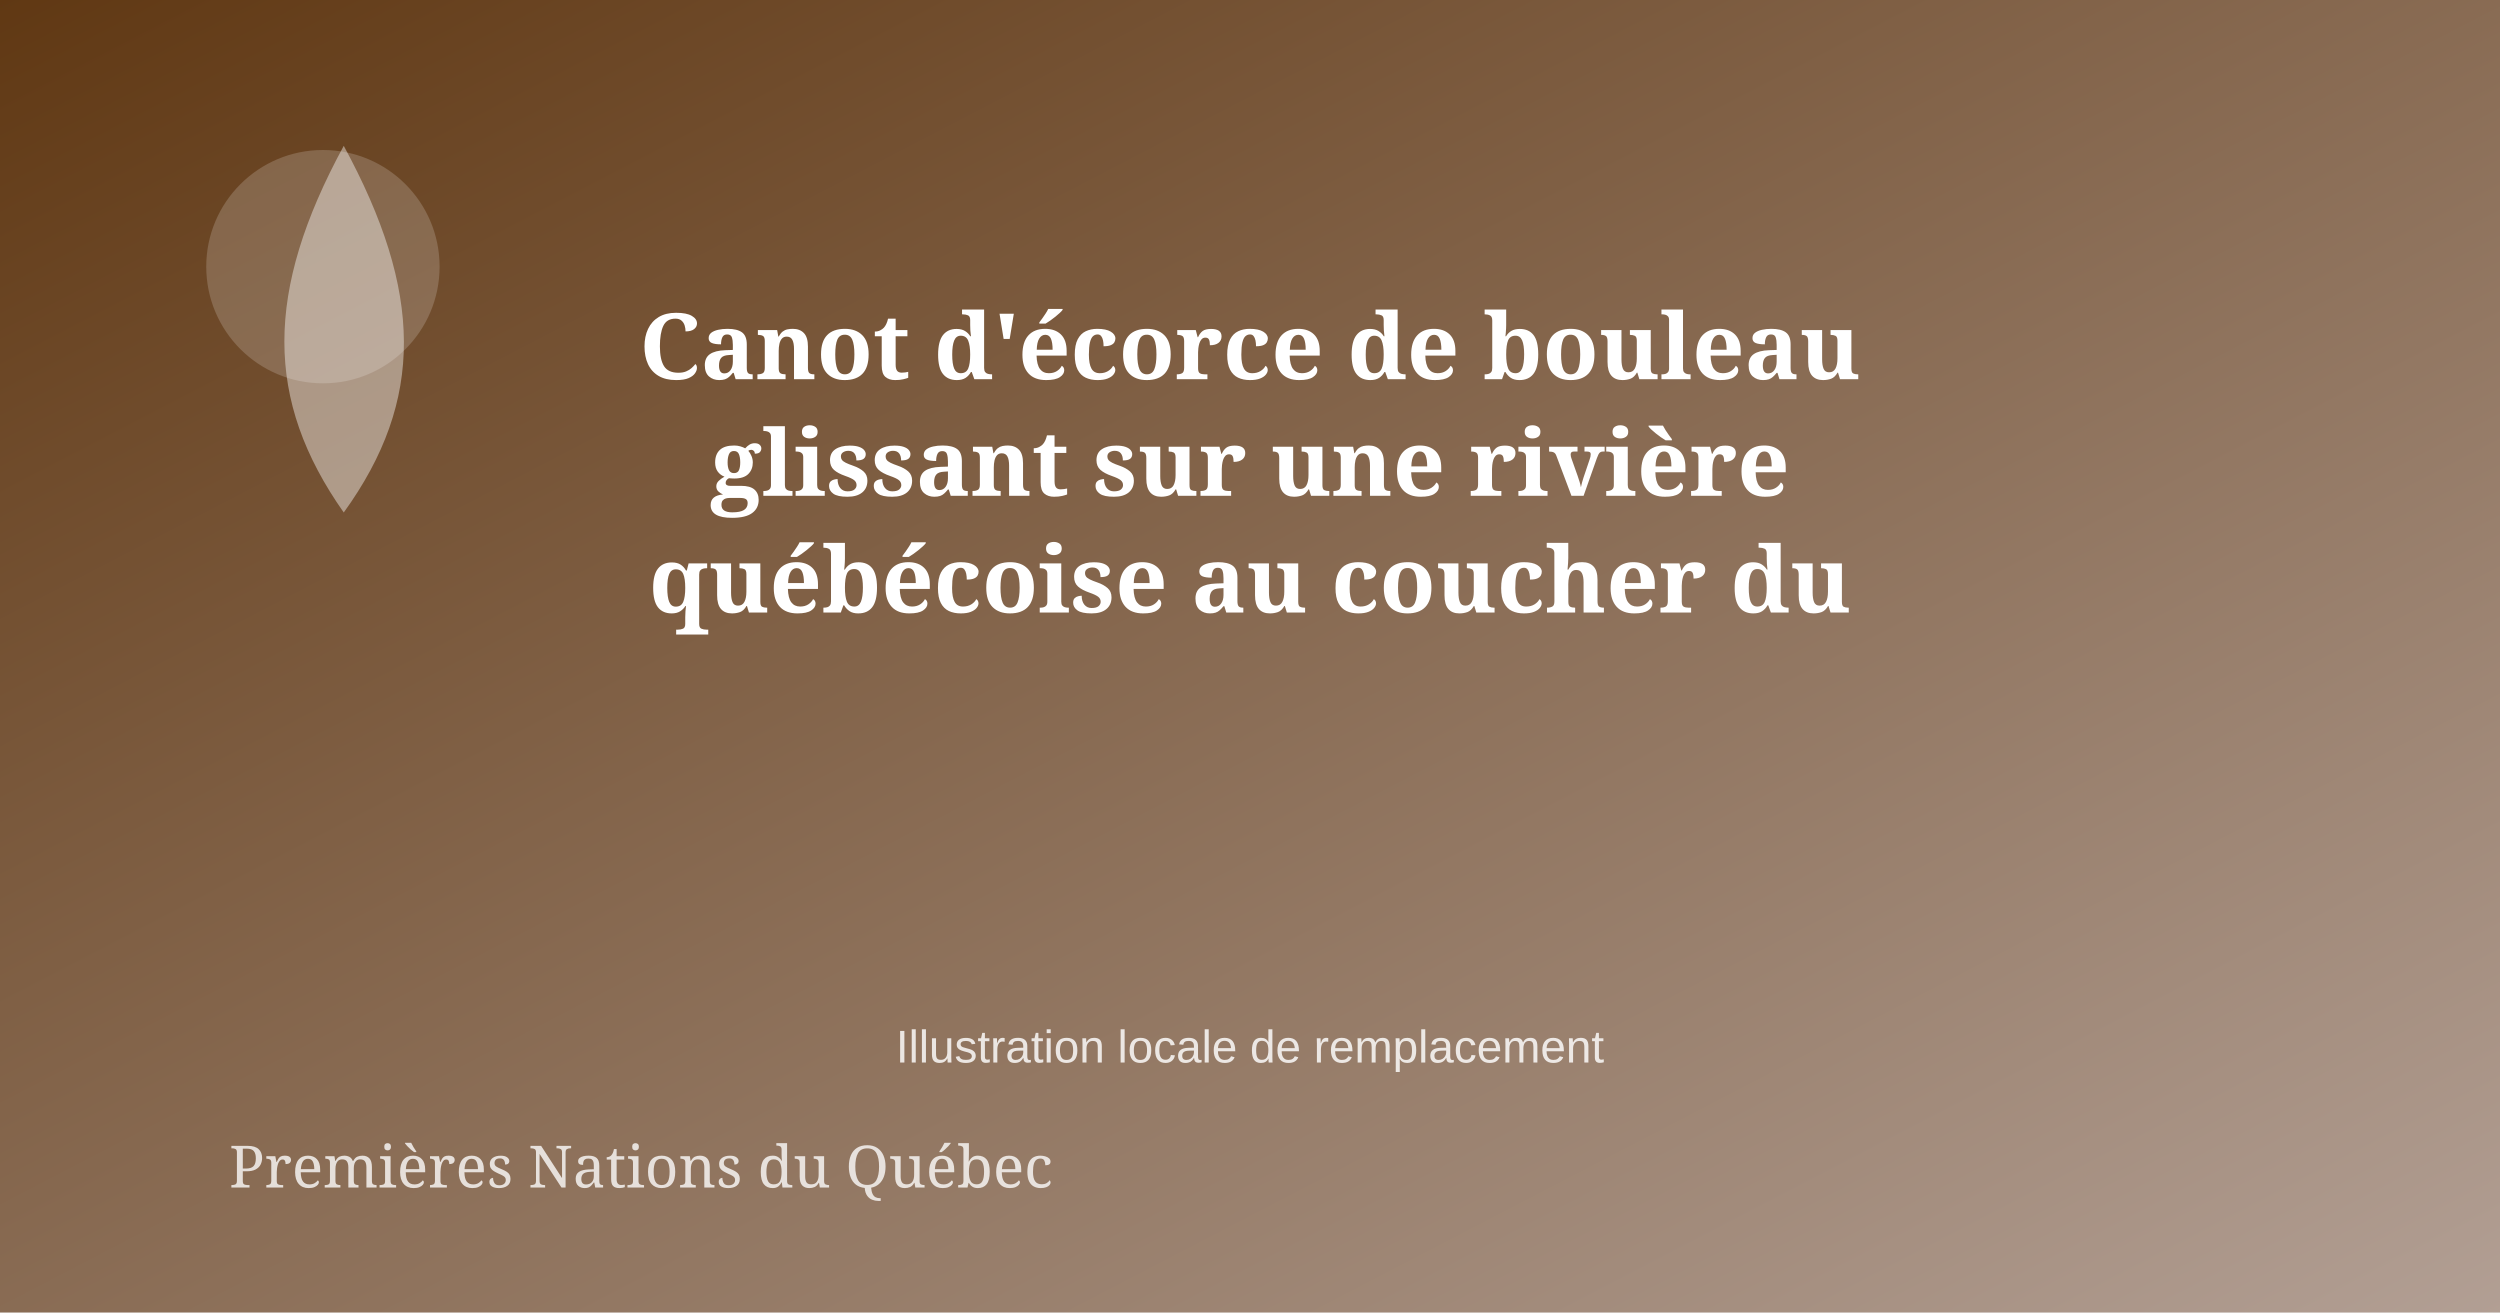
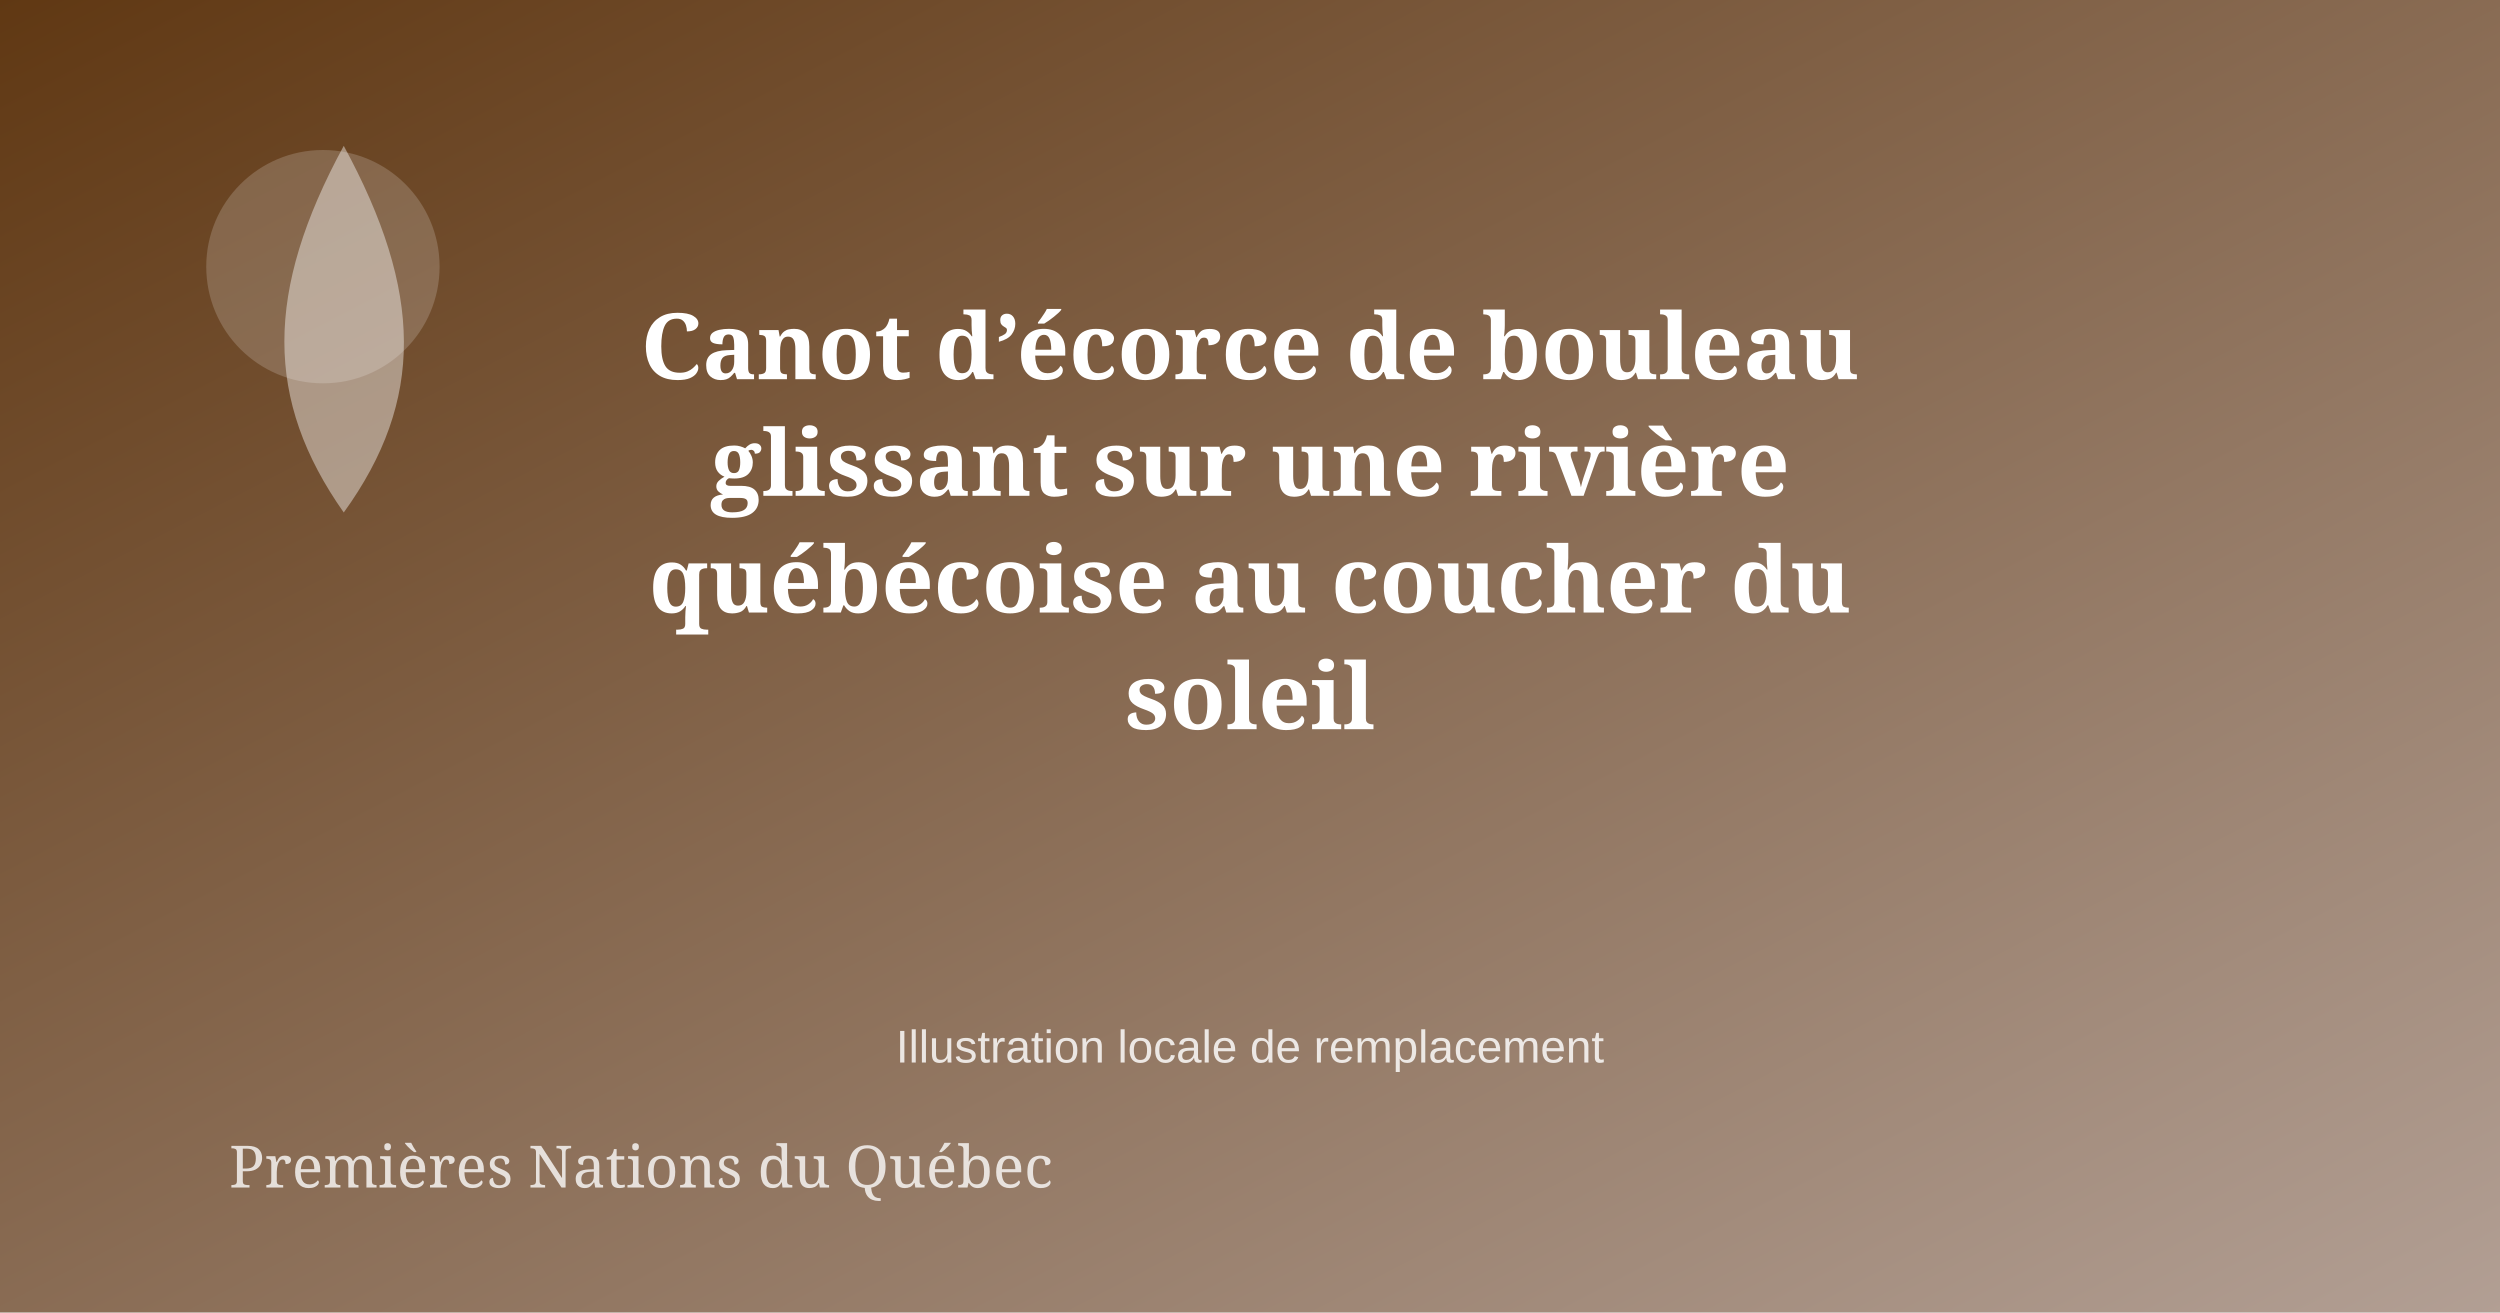
<svg xmlns="http://www.w3.org/2000/svg" viewBox="0 0 1200 630" role="img" aria-labelledby="title desc">
  <defs>
    <linearGradient id="bg" x1="0" y1="0" x2="1" y2="1">
      <stop offset="0%" stop-color="#603813" />
      <stop offset="100%" stop-color="#b29f94" />
    </linearGradient>
  </defs>
  <rect width="1200" height="630" fill="url(#bg)" />
  <circle cx="155" cy="128" r="56" fill="rgba(255,255,255,0.18)" />
  <path d="M165 70c38 70 39 122 0 176-38-54-38-106 0-176Z" fill="rgba(255,255,255,0.42)" />
  <text x="110" y="570" font-size="28" fill="rgba(255,255,255,0.78)" font-family="Georgia, serif">Premières Nations du Québec</text>
-   <text x="600" y="182" text-anchor="middle" font-size="44" font-weight="700" fill="#ffffff" font-family="Georgia, serif">Canot d'écorce de bouleau</text>
+   <text x="600" y="182" text-anchor="middle" font-size="44" font-weight="700" fill="#ffffff" font-family="Georgia, serif">Canot d’écorce de bouleau</text>
  <text x="600" y="238" text-anchor="middle" font-size="44" font-weight="700" fill="#ffffff" font-family="Georgia, serif">glissant sur une rivière</text>
  <text x="600" y="294" text-anchor="middle" font-size="44" font-weight="700" fill="#ffffff" font-family="Georgia, serif">québécoise au coucher du</text>
+   <text x="600" y="350" text-anchor="middle" font-size="44" font-weight="700" fill="#ffffff" font-family="Georgia, serif">soleil</text>
  <text x="600" y="510" text-anchor="middle" font-size="22" fill="rgba(255,255,255,0.82)" font-family="Arial, sans-serif">Illustration locale de remplacement</text>
</svg>
